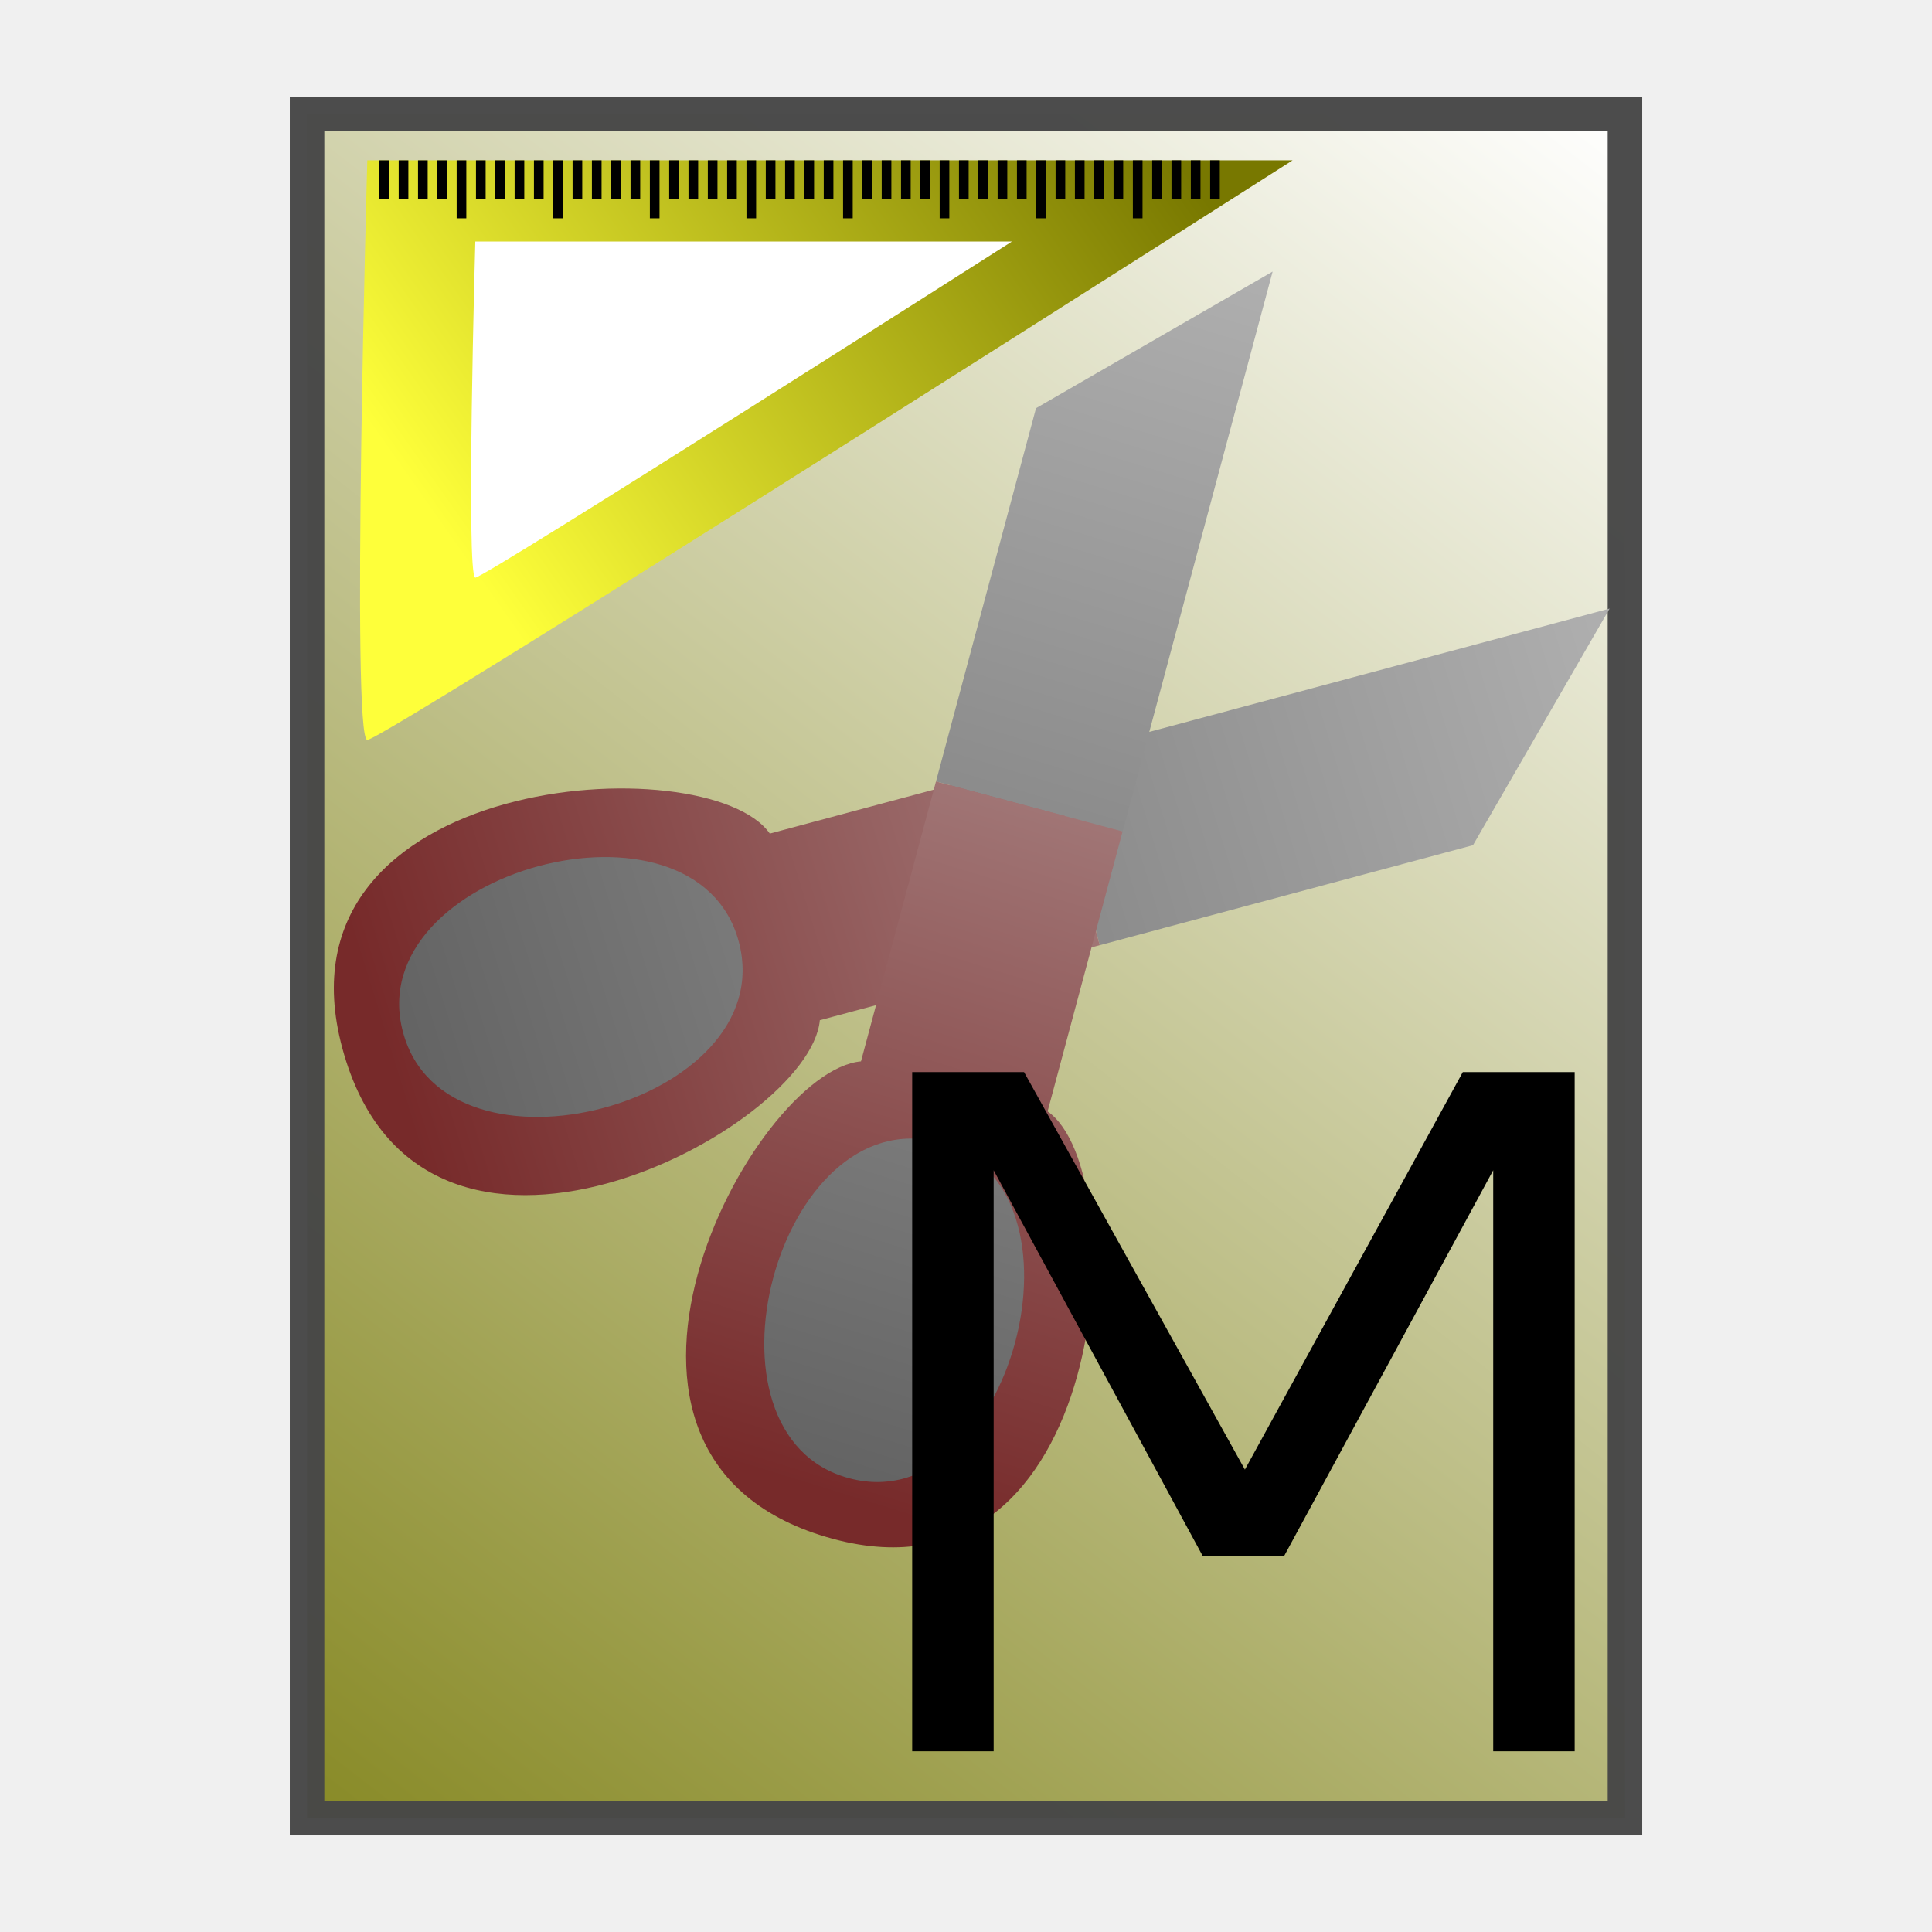
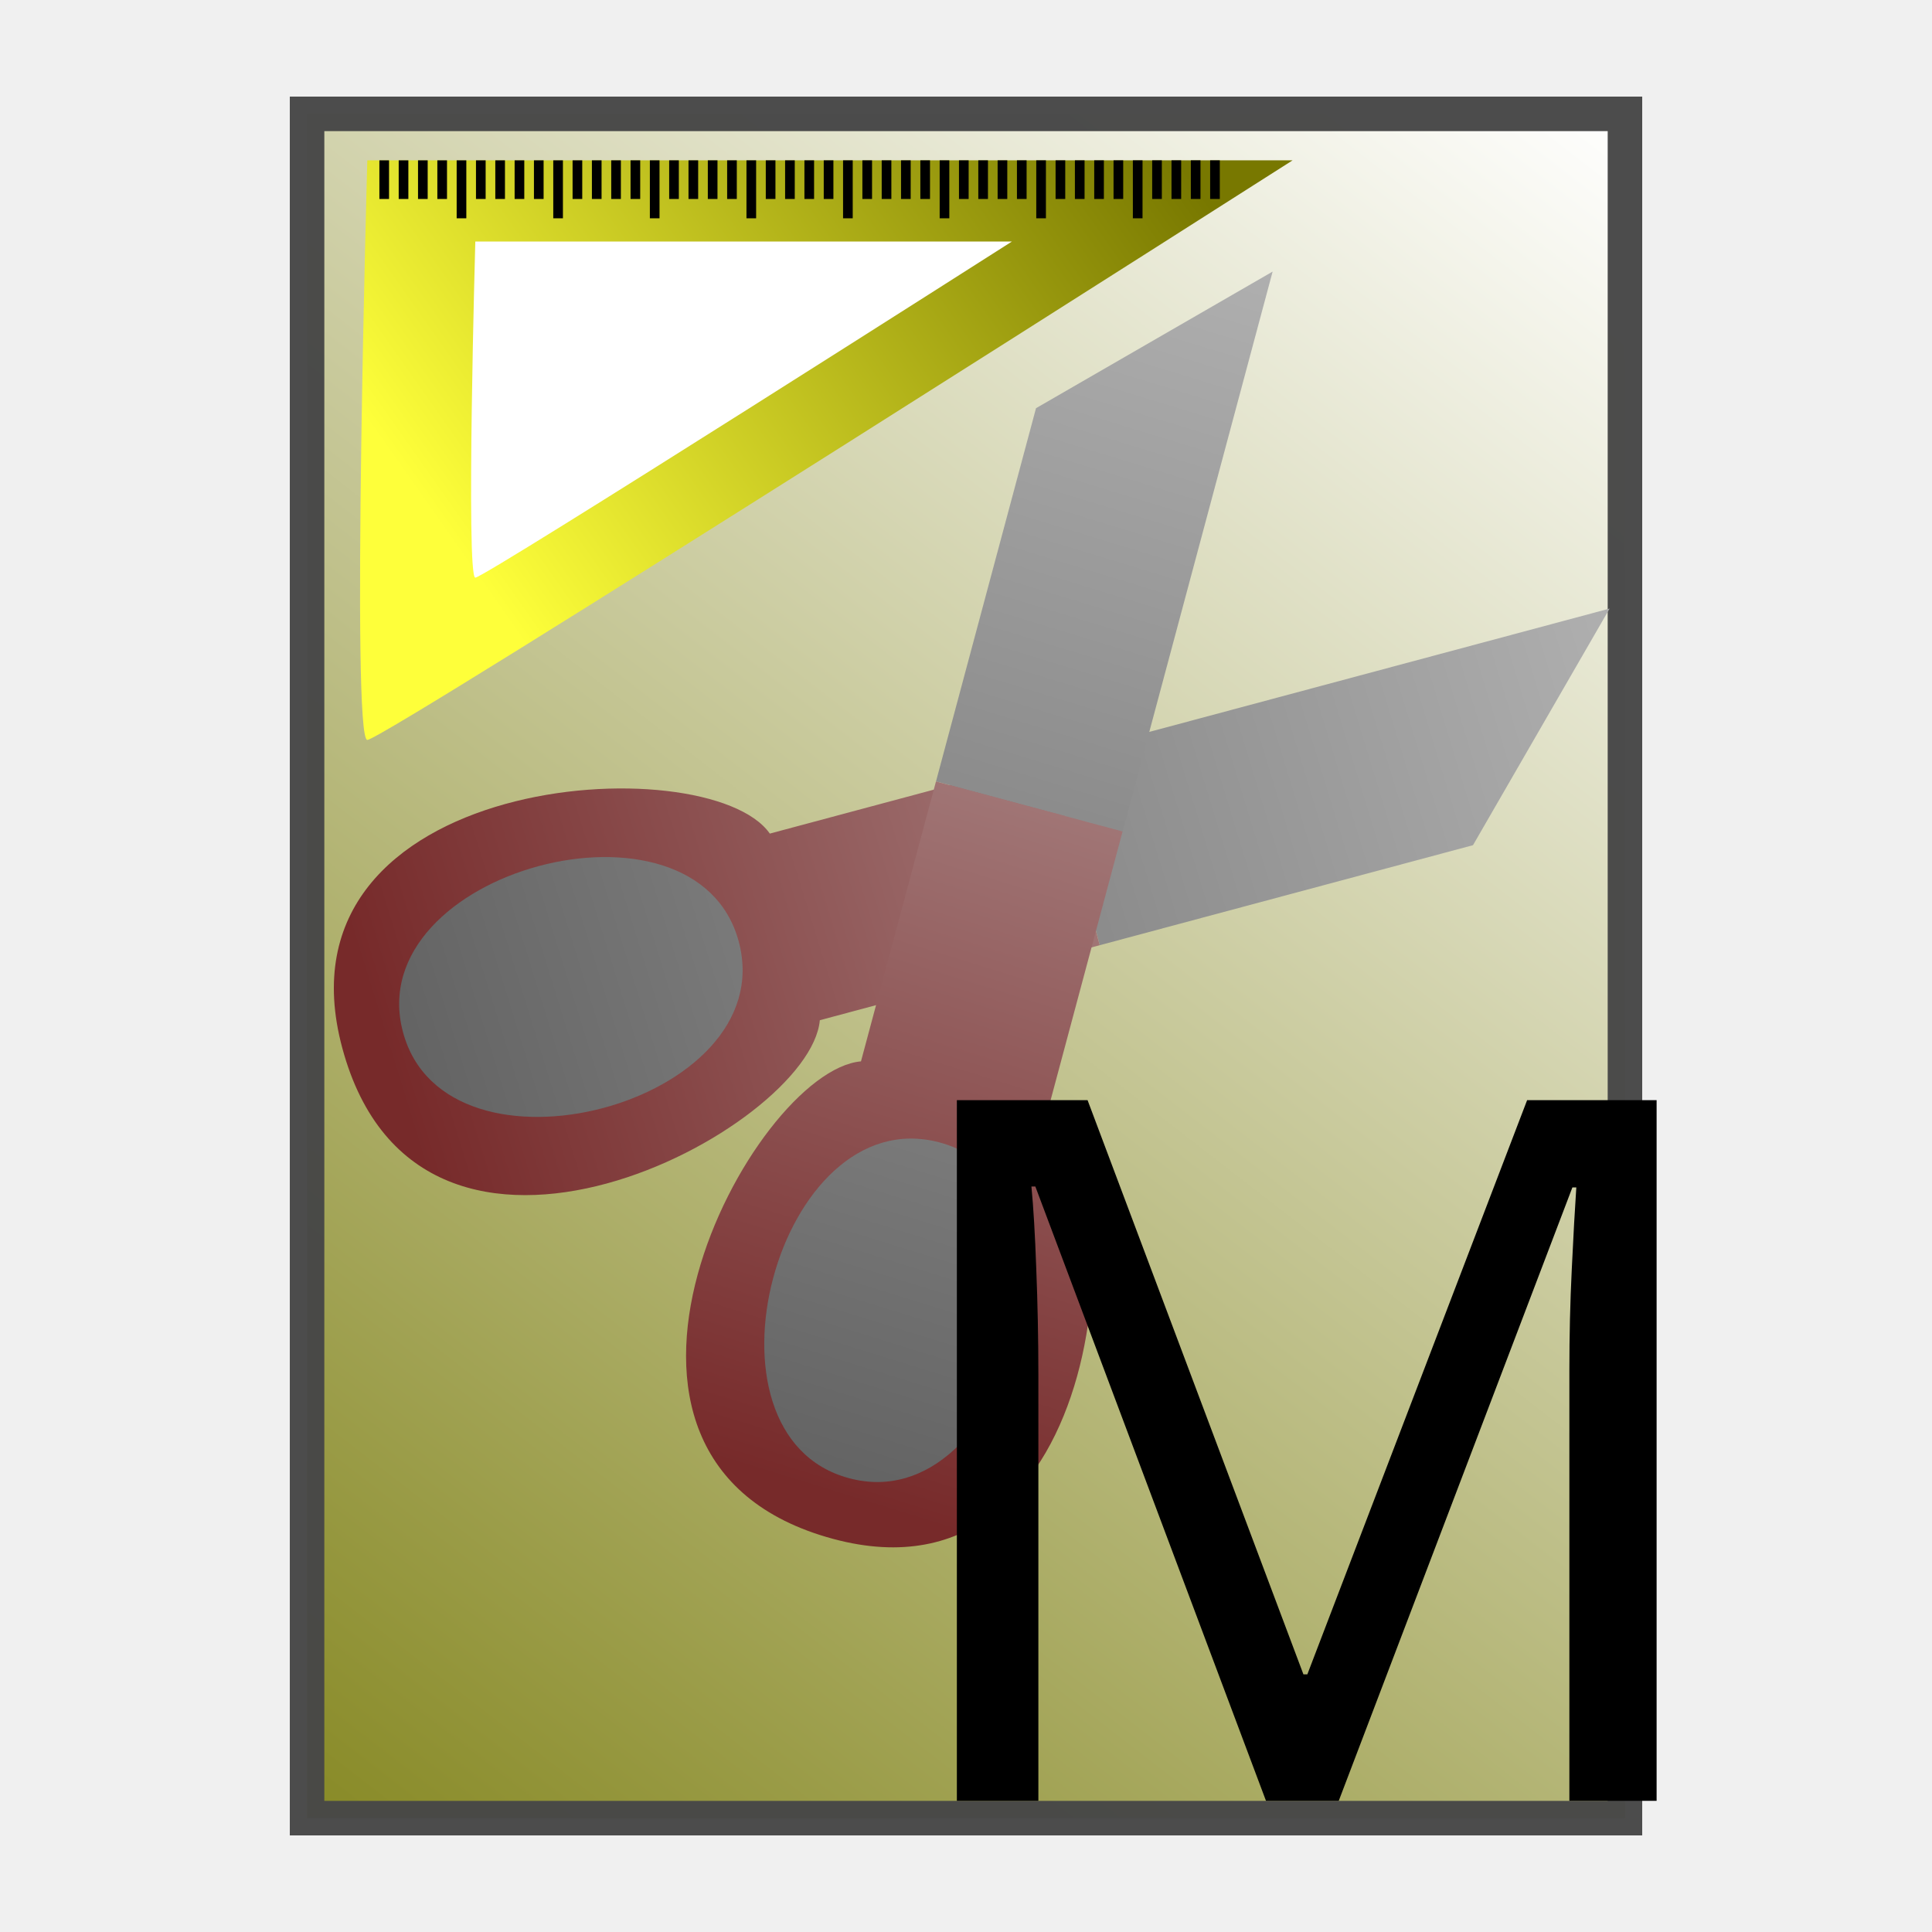
<svg xmlns="http://www.w3.org/2000/svg" xmlns:xlink="http://www.w3.org/1999/xlink" width="100mm" height="100mm" viewBox="0 0 100 100" version="1.1" id="svg4517">
  <defs id="defs4511">
    <linearGradient id="linearGradient1159">
      <stop id="stop1155" offset="0" style="stop-color:#616161;stop-opacity:1;" />
      <stop id="stop1157" offset="1" style="stop-color:#afafaf;stop-opacity:1" />
    </linearGradient>
    <linearGradient id="linearGradient1121">
      <stop style="stop-color:#616161;stop-opacity:1;" offset="0" id="stop1117" />
      <stop style="stop-color:#afafaf;stop-opacity:1" offset="1" id="stop1119" />
    </linearGradient>
    <linearGradient id="linearGradient1065">
      <stop style="stop-color:#772a2a;stop-opacity:1" offset="0" id="stop1061" />
      <stop style="stop-color:#bba6a6;stop-opacity:1" offset="1" id="stop1063" />
    </linearGradient>
    <linearGradient id="linearGradient989">
      <stop style="stop-color:#feff3a;stop-opacity:1" offset="0" id="stop985" />
      <stop style="stop-color:#787800;stop-opacity:1" offset="1" id="stop987" />
    </linearGradient>
    <linearGradient id="linearGradient5414">
      <stop style="stop-color:#888a26;stop-opacity:1" offset="0" id="stop5410" />
      <stop style="stop-color:#ffffff;stop-opacity:1" offset="1" id="stop5412" />
    </linearGradient>
    <linearGradient xlink:href="#linearGradient5414" id="linearGradient5416" x1="15.894" y1="291.106" x2="84.106" y2="202.894" gradientUnits="userSpaceOnUse" />
    <linearGradient xlink:href="#linearGradient989" id="linearGradient991" x1="-104.158" y1="276.593" x2="-67.009" y2="220.463" gradientUnits="userSpaceOnUse" gradientTransform="matrix(0,-0.6000002,-0.6385679,0,216.862,167.8152)" />
    <linearGradient xlink:href="#linearGradient1065" id="linearGradient1069" x1="-33.195" y1="285.626" x2="-53.961" y2="220.381" gradientUnits="userSpaceOnUse" gradientTransform="matrix(0.6054812,1.308261,-0.6620248,0.2211451,85.31068,370.3956)" />
    <linearGradient xlink:href="#linearGradient1159" id="linearGradient1125" x1="-32.828" y1="286.555" x2="-54.152" y2="219.254" gradientUnits="userSpaceOnUse" gradientTransform="matrix(0.6054812,1.308261,-0.6620248,0.2211451,85.31068,370.3956)" />
    <linearGradient xlink:href="#linearGradient1121" id="linearGradient1129" x1="-33.223" y1="284.878" x2="-56.065" y2="214.305" gradientUnits="userSpaceOnUse" gradientTransform="matrix(0.6054812,1.308261,-0.6620248,0.2211451,85.31068,370.3956)" />
    <linearGradient xlink:href="#linearGradient1121" id="linearGradient4942" gradientUnits="userSpaceOnUse" gradientTransform="matrix(0.6054812,1.308261,-0.6620248,0.2211451,85.31068,370.3956)" x1="-33.223" y1="284.878" x2="-56.065" y2="214.305" />
    <linearGradient xlink:href="#linearGradient1065" id="linearGradient4944" gradientUnits="userSpaceOnUse" gradientTransform="matrix(0.6054812,1.308261,-0.6620248,0.2211451,85.31068,370.3956)" x1="-33.195" y1="285.626" x2="-53.961" y2="220.381" />
    <linearGradient xlink:href="#linearGradient1159" id="linearGradient4946" gradientUnits="userSpaceOnUse" gradientTransform="matrix(0.6054812,1.308261,-0.6620248,0.2211451,85.31068,370.3956)" x1="-32.828" y1="286.555" x2="-54.152" y2="219.254" />
  </defs>
  <g id="layer1" transform="translate(0,-197)">
    <rect style="fill:url(#linearGradient5416);fill-opacity:1;fill-rule:nonzero;stroke:#474747;stroke-width:1.787;stroke-miterlimit:4;stroke-dasharray:none;stroke-opacity:0.971" id="rect5081" width="68.213" height="88.213" x="15.894" y="202.894" />
    <g id="g4883" transform="translate(-14.36309,-1.700893)">
      <path id="path952" d="M 81.268,207 H 33.375 c 0,0 -0.845,30 0,30 0.845,0 47.893,-30 47.893,-30 z" style="fill:url(#linearGradient991);fill-opacity:1;fill-rule:evenodd;stroke:none;stroke-width:0.164px;stroke-linecap:butt;stroke-linejoin:miter;stroke-opacity:1" />
      <path id="path952-9" d="m 66.741,211.201 h -27.776 c 0,0 -0.49,17.399 0,17.399 0.49,0 27.776,-17.399 27.776,-17.399 z" style="fill:#ffffff;fill-opacity:1;fill-rule:evenodd;stroke:none;stroke-width:0.095px;stroke-linecap:butt;stroke-linejoin:miter;stroke-opacity:1" />
      <rect y="207" x="35" height="2" width="0.5" id="rect4577" style="opacity:1;fill:#000000;fill-opacity:1;fill-rule:nonzero;stroke:none;stroke-width:1.021;stroke-miterlimit:4;stroke-dasharray:none;stroke-opacity:1" />
      <rect y="207" x="37" height="2" width="0.5" id="rect4577-3" style="opacity:1;fill:#000000;fill-opacity:1;fill-rule:nonzero;stroke:none;stroke-width:1.021;stroke-miterlimit:4;stroke-dasharray:none;stroke-opacity:1" />
      <rect y="207" x="36" height="2" width="0.5" id="rect4577-3-6" style="opacity:1;fill:#000000;fill-opacity:1;fill-rule:nonzero;stroke:none;stroke-width:1.021;stroke-miterlimit:4;stroke-dasharray:none;stroke-opacity:1" />
      <rect y="207" x="38" height="3" width="0.5" id="rect4577-3-7" style="opacity:1;fill:#000000;fill-opacity:1;fill-rule:nonzero;stroke:none;stroke-width:1.251;stroke-miterlimit:4;stroke-dasharray:none;stroke-opacity:1" />
      <rect y="207" x="34" height="2" width="0.5" id="rect4577-3-93" style="opacity:1;fill:#000000;fill-opacity:1;fill-rule:nonzero;stroke:none;stroke-width:1.021;stroke-miterlimit:4;stroke-dasharray:none;stroke-opacity:1" />
      <rect y="207" x="40" height="2" width="0.5" id="rect4577-6" style="opacity:1;fill:#000000;fill-opacity:1;fill-rule:nonzero;stroke:none;stroke-width:1.021;stroke-miterlimit:4;stroke-dasharray:none;stroke-opacity:1" />
      <rect y="207" x="42" height="2" width="0.5" id="rect4577-3-0" style="opacity:1;fill:#000000;fill-opacity:1;fill-rule:nonzero;stroke:none;stroke-width:1.021;stroke-miterlimit:4;stroke-dasharray:none;stroke-opacity:1" />
      <rect y="207" x="41" height="2" width="0.5" id="rect4577-3-6-6" style="opacity:1;fill:#000000;fill-opacity:1;fill-rule:nonzero;stroke:none;stroke-width:1.021;stroke-miterlimit:4;stroke-dasharray:none;stroke-opacity:1" />
      <rect y="207" x="43" height="3" width="0.5" id="rect4577-3-7-2" style="opacity:1;fill:#000000;fill-opacity:1;fill-rule:nonzero;stroke:none;stroke-width:1.251;stroke-miterlimit:4;stroke-dasharray:none;stroke-opacity:1" />
      <rect y="207" x="39" height="2" width="0.5" id="rect4577-3-93-6" style="opacity:1;fill:#000000;fill-opacity:1;fill-rule:nonzero;stroke:none;stroke-width:1.021;stroke-miterlimit:4;stroke-dasharray:none;stroke-opacity:1" />
      <rect y="207" x="45" height="2" width="0.5" id="rect4577-1" style="opacity:1;fill:#000000;fill-opacity:1;fill-rule:nonzero;stroke:none;stroke-width:1.021;stroke-miterlimit:4;stroke-dasharray:none;stroke-opacity:1" />
      <rect y="207" x="47" height="2" width="0.5" id="rect4577-3-8" style="opacity:1;fill:#000000;fill-opacity:1;fill-rule:nonzero;stroke:none;stroke-width:1.021;stroke-miterlimit:4;stroke-dasharray:none;stroke-opacity:1" />
      <rect y="207" x="46" height="2" width="0.5" id="rect4577-3-6-7" style="opacity:1;fill:#000000;fill-opacity:1;fill-rule:nonzero;stroke:none;stroke-width:1.021;stroke-miterlimit:4;stroke-dasharray:none;stroke-opacity:1" />
      <rect y="207" x="48" height="3" width="0.5" id="rect4577-3-7-9" style="opacity:1;fill:#000000;fill-opacity:1;fill-rule:nonzero;stroke:none;stroke-width:1.251;stroke-miterlimit:4;stroke-dasharray:none;stroke-opacity:1" />
      <rect y="207" x="44" height="2" width="0.5" id="rect4577-3-93-2" style="opacity:1;fill:#000000;fill-opacity:1;fill-rule:nonzero;stroke:none;stroke-width:1.021;stroke-miterlimit:4;stroke-dasharray:none;stroke-opacity:1" />
      <rect y="207" x="50" height="2" width="0.5" id="rect4577-6-0" style="opacity:1;fill:#000000;fill-opacity:1;fill-rule:nonzero;stroke:none;stroke-width:1.021;stroke-miterlimit:4;stroke-dasharray:none;stroke-opacity:1" />
      <rect y="207" x="52" height="2" width="0.5" id="rect4577-3-0-2" style="opacity:1;fill:#000000;fill-opacity:1;fill-rule:nonzero;stroke:none;stroke-width:1.021;stroke-miterlimit:4;stroke-dasharray:none;stroke-opacity:1" />
      <rect y="207" x="51" height="2" width="0.5" id="rect4577-3-6-6-3" style="opacity:1;fill:#000000;fill-opacity:1;fill-rule:nonzero;stroke:none;stroke-width:1.021;stroke-miterlimit:4;stroke-dasharray:none;stroke-opacity:1" />
      <rect y="207" x="53" height="3" width="0.5" id="rect4577-3-7-2-7" style="opacity:1;fill:#000000;fill-opacity:1;fill-rule:nonzero;stroke:none;stroke-width:1.251;stroke-miterlimit:4;stroke-dasharray:none;stroke-opacity:1" />
      <rect y="207" x="49" height="2" width="0.5" id="rect4577-3-93-6-5" style="opacity:1;fill:#000000;fill-opacity:1;fill-rule:nonzero;stroke:none;stroke-width:1.021;stroke-miterlimit:4;stroke-dasharray:none;stroke-opacity:1" />
      <rect y="207" x="55" height="2" width="0.5" id="rect4577-9" style="opacity:1;fill:#000000;fill-opacity:1;fill-rule:nonzero;stroke:none;stroke-width:1.021;stroke-miterlimit:4;stroke-dasharray:none;stroke-opacity:1" />
      <rect y="207" x="57" height="2" width="0.5" id="rect4577-3-2" style="opacity:1;fill:#000000;fill-opacity:1;fill-rule:nonzero;stroke:none;stroke-width:1.021;stroke-miterlimit:4;stroke-dasharray:none;stroke-opacity:1" />
      <rect y="207" x="56" height="2" width="0.5" id="rect4577-3-6-2" style="opacity:1;fill:#000000;fill-opacity:1;fill-rule:nonzero;stroke:none;stroke-width:1.021;stroke-miterlimit:4;stroke-dasharray:none;stroke-opacity:1" />
      <rect y="207" x="58" height="3" width="0.5" id="rect4577-3-7-8" style="opacity:1;fill:#000000;fill-opacity:1;fill-rule:nonzero;stroke:none;stroke-width:1.251;stroke-miterlimit:4;stroke-dasharray:none;stroke-opacity:1" />
      <rect y="207" x="54" height="2" width="0.5" id="rect4577-3-93-9" style="opacity:1;fill:#000000;fill-opacity:1;fill-rule:nonzero;stroke:none;stroke-width:1.021;stroke-miterlimit:4;stroke-dasharray:none;stroke-opacity:1" />
      <rect y="207" x="60" height="2" width="0.5" id="rect4577-6-7" style="opacity:1;fill:#000000;fill-opacity:1;fill-rule:nonzero;stroke:none;stroke-width:1.021;stroke-miterlimit:4;stroke-dasharray:none;stroke-opacity:1" />
      <rect y="207" x="62" height="2" width="0.5" id="rect4577-3-0-3" style="opacity:1;fill:#000000;fill-opacity:1;fill-rule:nonzero;stroke:none;stroke-width:1.021;stroke-miterlimit:4;stroke-dasharray:none;stroke-opacity:1" />
      <rect y="207" x="61" height="2" width="0.5" id="rect4577-3-6-6-6" style="opacity:1;fill:#000000;fill-opacity:1;fill-rule:nonzero;stroke:none;stroke-width:1.021;stroke-miterlimit:4;stroke-dasharray:none;stroke-opacity:1" />
      <rect y="207" x="63" height="3" width="0.5" id="rect4577-3-7-2-1" style="opacity:1;fill:#000000;fill-opacity:1;fill-rule:nonzero;stroke:none;stroke-width:1.251;stroke-miterlimit:4;stroke-dasharray:none;stroke-opacity:1" />
      <rect y="207" x="59" height="2" width="0.5" id="rect4577-3-93-6-2" style="opacity:1;fill:#000000;fill-opacity:1;fill-rule:nonzero;stroke:none;stroke-width:1.021;stroke-miterlimit:4;stroke-dasharray:none;stroke-opacity:1" />
      <rect y="207" x="65" height="2" width="0.5" id="rect4577-1-9" style="opacity:1;fill:#000000;fill-opacity:1;fill-rule:nonzero;stroke:none;stroke-width:1.021;stroke-miterlimit:4;stroke-dasharray:none;stroke-opacity:1" />
      <rect y="207" x="67" height="2" width="0.5" id="rect4577-3-8-3" style="opacity:1;fill:#000000;fill-opacity:1;fill-rule:nonzero;stroke:none;stroke-width:1.021;stroke-miterlimit:4;stroke-dasharray:none;stroke-opacity:1" />
      <rect y="207" x="66" height="2" width="0.5" id="rect4577-3-6-7-1" style="opacity:1;fill:#000000;fill-opacity:1;fill-rule:nonzero;stroke:none;stroke-width:1.021;stroke-miterlimit:4;stroke-dasharray:none;stroke-opacity:1" />
      <rect y="207" x="68" height="3" width="0.5" id="rect4577-3-7-9-9" style="opacity:1;fill:#000000;fill-opacity:1;fill-rule:nonzero;stroke:none;stroke-width:1.251;stroke-miterlimit:4;stroke-dasharray:none;stroke-opacity:1" />
      <rect y="207" x="64" height="2" width="0.5" id="rect4577-3-93-2-4" style="opacity:1;fill:#000000;fill-opacity:1;fill-rule:nonzero;stroke:none;stroke-width:1.021;stroke-miterlimit:4;stroke-dasharray:none;stroke-opacity:1" />
      <rect y="207" x="70" height="2" width="0.5" id="rect4577-6-0-7" style="opacity:1;fill:#000000;fill-opacity:1;fill-rule:nonzero;stroke:none;stroke-width:1.021;stroke-miterlimit:4;stroke-dasharray:none;stroke-opacity:1" />
      <rect y="207" x="72" height="2" width="0.5" id="rect4577-3-0-2-8" style="opacity:1;fill:#000000;fill-opacity:1;fill-rule:nonzero;stroke:none;stroke-width:1.021;stroke-miterlimit:4;stroke-dasharray:none;stroke-opacity:1" />
      <rect y="207" x="71" height="2" width="0.5" id="rect4577-3-6-6-3-4" style="opacity:1;fill:#000000;fill-opacity:1;fill-rule:nonzero;stroke:none;stroke-width:1.021;stroke-miterlimit:4;stroke-dasharray:none;stroke-opacity:1" />
      <rect y="207" x="73" height="3" width="0.5" id="rect4577-3-7-2-7-5" style="opacity:1;fill:#000000;fill-opacity:1;fill-rule:nonzero;stroke:none;stroke-width:1.251;stroke-miterlimit:4;stroke-dasharray:none;stroke-opacity:1" />
      <rect y="207" x="69" height="2" width="0.5" id="rect4577-3-93-6-5-0" style="opacity:1;fill:#000000;fill-opacity:1;fill-rule:nonzero;stroke:none;stroke-width:1.021;stroke-miterlimit:4;stroke-dasharray:none;stroke-opacity:1" />
      <rect y="207" x="75" height="2" width="0.5" id="rect4577-6-0-7-3" style="opacity:1;fill:#000000;fill-opacity:1;fill-rule:nonzero;stroke:none;stroke-width:1.021;stroke-miterlimit:4;stroke-dasharray:none;stroke-opacity:1" />
      <rect y="207" x="77" height="2" width="0.5" id="rect4577-3-0-2-8-6" style="opacity:1;fill:#000000;fill-opacity:1;fill-rule:nonzero;stroke:none;stroke-width:1.021;stroke-miterlimit:4;stroke-dasharray:none;stroke-opacity:1" />
      <rect y="207" x="76" height="2" width="0.5" id="rect4577-3-6-6-3-4-1" style="opacity:1;fill:#000000;fill-opacity:1;fill-rule:nonzero;stroke:none;stroke-width:1.021;stroke-miterlimit:4;stroke-dasharray:none;stroke-opacity:1" />
      <rect y="207" x="74" height="2" width="0.5" id="rect4577-3-93-6-5-0-6" style="opacity:1;fill:#000000;fill-opacity:1;fill-rule:nonzero;stroke:none;stroke-width:1.021;stroke-miterlimit:4;stroke-dasharray:none;stroke-opacity:1" />
    </g>
    <g id="g4980" transform="rotate(45,88.06624,166.809)">
      <g transform="rotate(57.5496,32.26612,587.8613)" id="g1173">
        <g transform="matrix(-1.200389,-0.5320381,-0.1939917,0.9136572,-269.1625,-59.23029)" id="g4519">
          <g id="g4523">
            <g id="g4517">
              <path id="path854" d="m -108.336,360.803 9.91,-13.637 10.958,1.739 -14.865,20.456 z" style="fill:url(#linearGradient1129);fill-opacity:1;fill-rule:evenodd;stroke:none;stroke-width:0.139px;stroke-linecap:butt;stroke-linejoin:miter;stroke-opacity:1" />
              <path id="path871-6-6" d="m -115.769,371.031 c -4.151,-3.23 -18.307,7.52 -9.013,20.812 8.878,12.696 17.225,-6.463 15.016,-12.254 l 7.432,-10.228 -6.003,-8.558 z" style="fill:url(#linearGradient1069);fill-opacity:1;fill-rule:evenodd;stroke:none;stroke-width:0.334px;stroke-linecap:butt;stroke-linejoin:miter;stroke-opacity:1" />
              <path id="path871-2" d="m -114.254,377.356 c -5.219,-7.409 -14.105,4.904 -8.919,12.273 5.186,7.37 14.112,-4.901 8.919,-12.273 z" style="fill:url(#linearGradient1125);fill-opacity:1;fill-rule:evenodd;stroke:none;stroke-width:0.225px;stroke-linecap:butt;stroke-linejoin:miter;stroke-opacity:1" />
            </g>
          </g>
        </g>
      </g>
      <g transform="matrix(-0.5365693,0.8438562,0.8438562,0.5365693,-279.0367,245.2049)" id="g1173-5">
        <g transform="matrix(-1.200389,-0.5320381,-0.1939917,0.9136572,-269.1625,-59.23029)" id="g4519-4">
          <g id="g4523-7">
            <g id="g4517-6">
              <path id="path854-5" d="m -108.336,360.803 9.91,-13.637 10.958,1.739 -14.865,20.456 z" style="fill:url(#linearGradient4942);fill-opacity:1;fill-rule:evenodd;stroke:none;stroke-width:0.139px;stroke-linecap:butt;stroke-linejoin:miter;stroke-opacity:1" />
              <path id="path871-6-6-6" d="m -115.769,371.031 c -4.151,-3.23 -18.307,7.52 -9.013,20.812 8.878,12.696 17.225,-6.463 15.016,-12.254 l 7.432,-10.228 -6.003,-8.558 z" style="fill:url(#linearGradient4944);fill-opacity:1;fill-rule:evenodd;stroke:none;stroke-width:0.334px;stroke-linecap:butt;stroke-linejoin:miter;stroke-opacity:1" />
              <path id="path871-2-9" d="m -114.254,377.356 c -5.219,-7.409 -14.105,4.904 -8.919,12.273 5.186,7.37 14.112,-4.901 8.919,-12.273 z" style="fill:url(#linearGradient4946);fill-opacity:1;fill-rule:evenodd;stroke:none;stroke-width:0.225px;stroke-linecap:butt;stroke-linejoin:miter;stroke-opacity:1" />
            </g>
          </g>
        </g>
      </g>
    </g>
-     <g aria-label="P" transform="matrix(0.2645833,0,0,0.2645833,-54.77314,200.0801)" style="font-style:normal;font-weight:normal;font-size:40px;line-height:25px;font-family:sans-serif;letter-spacing:0px;word-spacing:0px;fill:#000000;fill-opacity:1;stroke:none;stroke-width:1px;stroke-linecap:butt;stroke-linejoin:miter;stroke-opacity:1" id="flowRoot5418">
-       <g aria-label="M" style="font-style:normal;font-weight:normal;font-size:40px;line-height:25px;font-family:sans-serif;letter-spacing:0px;word-spacing:0px;fill:#000000;fill-opacity:1;stroke:none;stroke-width:1px;stroke-linecap:butt;stroke-linejoin:miter;stroke-opacity:1" id="text4505">
-         <path d="m 385.466,198.092 v 132.864 h 15.936 v -113.664 l 40.896,75.456 h 15.936 l 40.896,-75.456 v 113.664 h 15.936 v -132.864 h -21.888 l -42.624,77.76 -43.2,-77.76 z" style="font-style:normal;font-variant:normal;font-weight:normal;font-stretch:normal;font-size:192px;font-family:cantarell;-inkscape-font-specification:cantarell;fill:#000000;fill-opacity:1" id="path851" />
-       </g>
-     </g>
+     <text xml:space="preserve" style="font-style:normal;font-weight:normal;font-size:10.583px;line-height:6.615px;font-family:sans-serif;letter-spacing:0px;word-spacing:0px;fill:#000000;fill-opacity:1;stroke:none;stroke-width:0.265px;stroke-linecap:butt;stroke-linejoin:miter;stroke-opacity:1" x="44.605" y="290.212" id="text4505">
+       <tspan id="tspan4503" x="44.605" y="290.212" style="font-style:normal;font-variant:normal;font-weight:normal;font-stretch:normal;font-size:50.8px;font-family:cantarell;-inkscape-font-specification:cantarell;fill:#000000;fill-opacity:1;stroke-width:0.265px">M</tspan>
+     </text>
  </g>
</svg>
